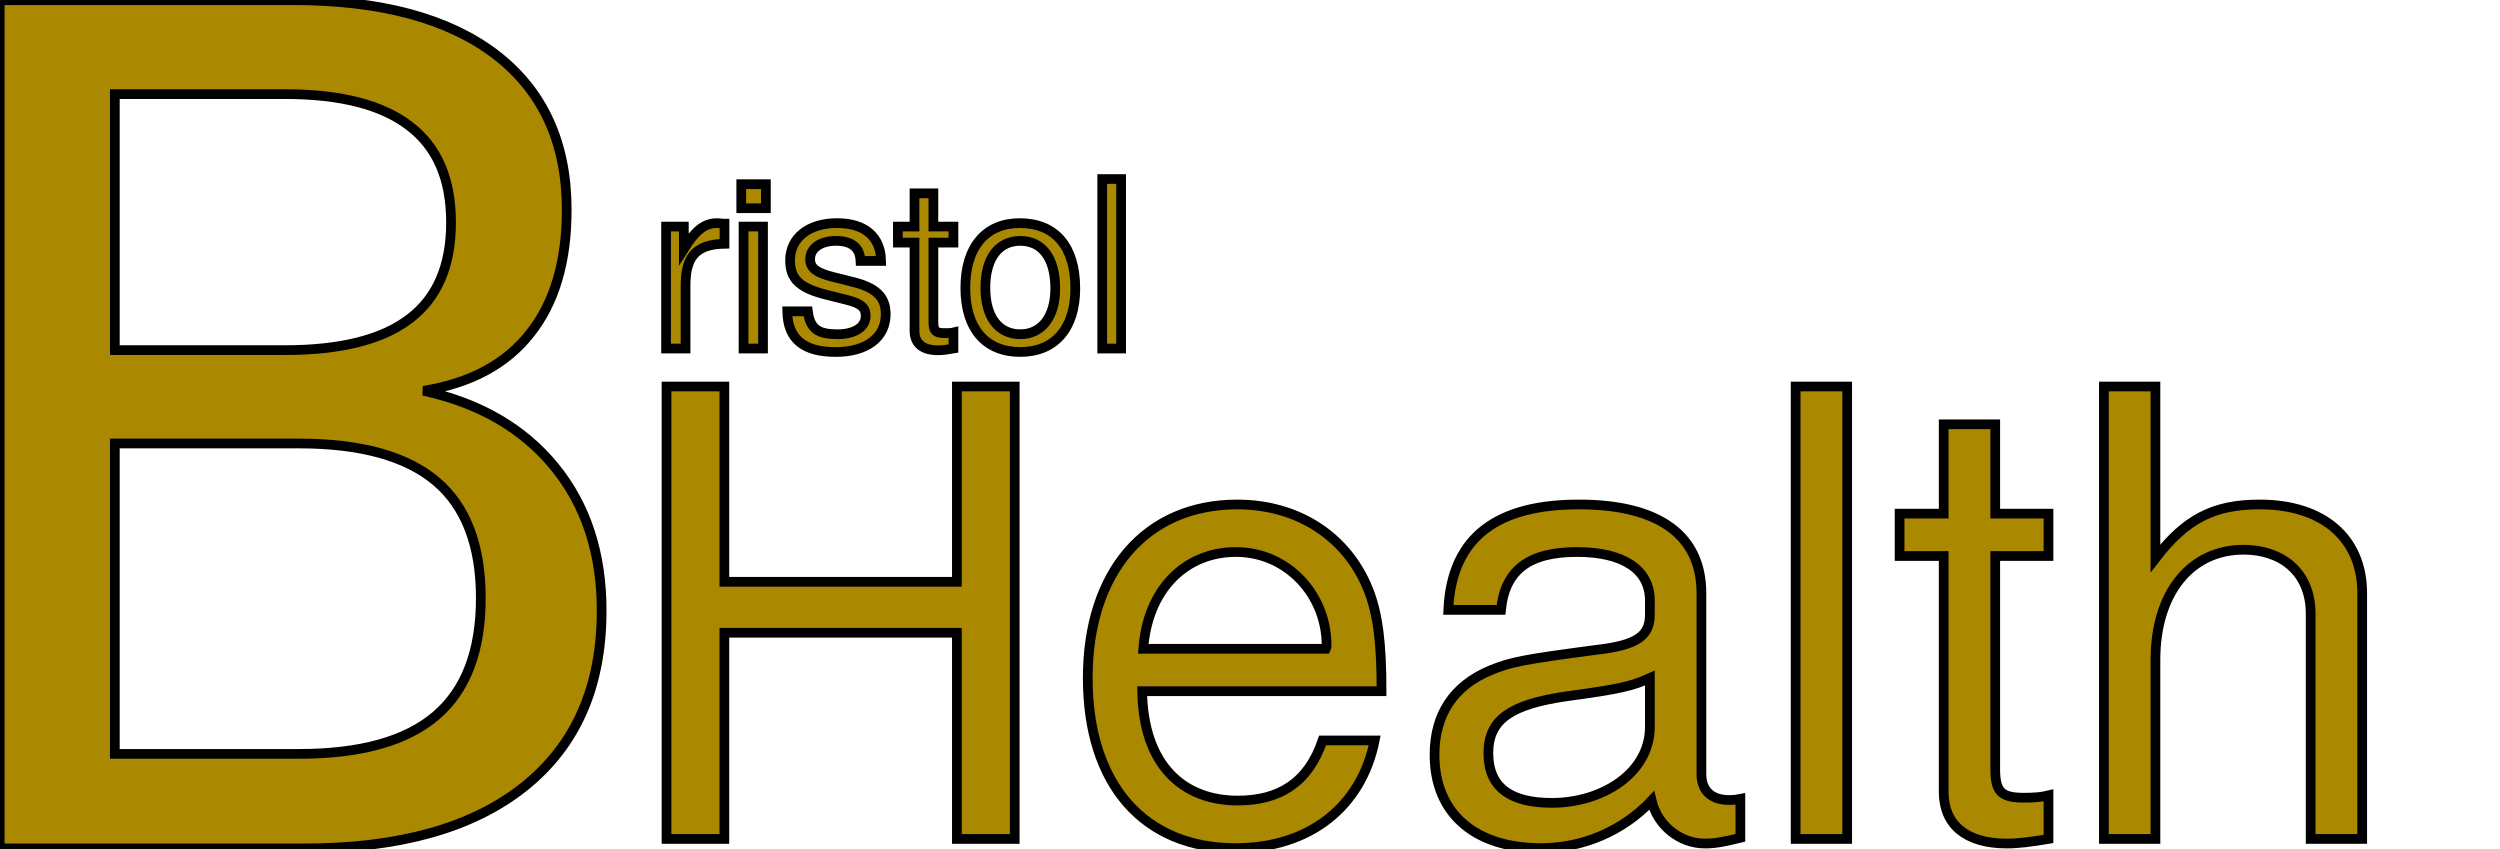
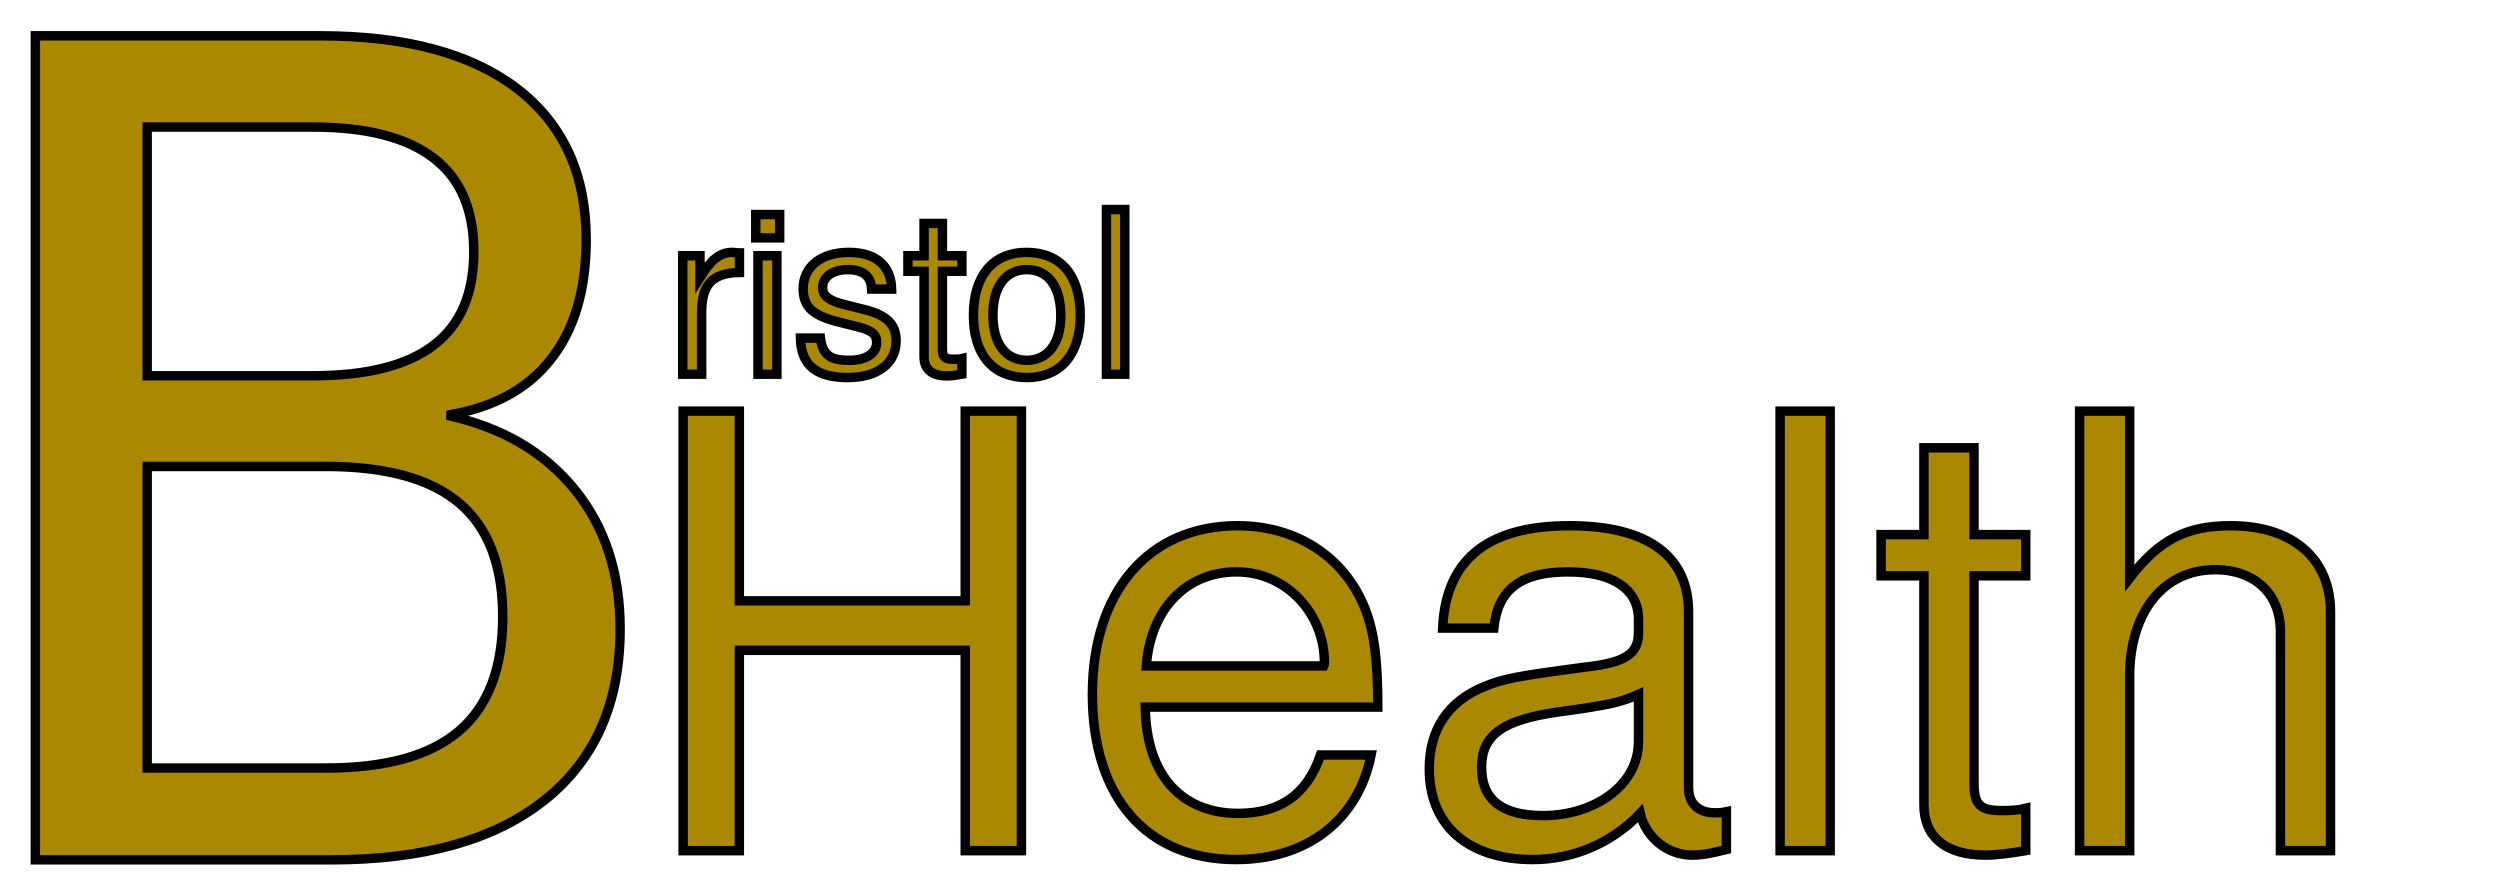
- <svg xmlns="http://www.w3.org/2000/svg" width="68.205mm" height="23.146mm" viewBox="0 0 68.205 23.146" version="1.1" id="svg8">
+ <svg xmlns="http://www.w3.org/2000/svg" width="70.205mm" height="25.146mm" viewBox="0 0 70.205 25.146" version="1.1" id="svg8">
  <defs id="defs2" />
-   <g id="layer1" transform="translate(-33.8708,-57.90877)">
+   <g id="layer1" transform="translate(-32.8708,-56.90877)">
    <flowRoot xml:space="preserve" id="flowRoot10" style="font-style:normal;font-variant:normal;font-weight:normal;font-stretch:normal;font-size:64px;line-height:1.25;font-family:HelveticaNeue;-inkscape-font-specification:HelveticaNeue;letter-spacing:0px;word-spacing:0px;fill:#000000;fill-opacity:1;stroke:none" transform="scale(0.2645833)">
      <flowRegion id="flowRegion12" style="font-size:64px">
        <rect id="rect14" width="291.429" height="120" x="248.571" y="576.805" style="font-size:64px" />
      </flowRegion>
      <flowPara id="flowPara16" />
    </flowRoot>
    <text xml:space="preserve" style="font-style:normal;font-variant:normal;font-weight:normal;font-stretch:normal;font-size:16.933px;line-height:1.25;font-family:HelveticaNeue;-inkscape-font-specification:HelveticaNeue;letter-spacing:0px;word-spacing:0px;fill:#000000;fill-opacity:1;stroke:none;stroke-width:0.265" x="50.649" y="80.798" id="text20">
      <tspan id="tspan18" x="50.649" y="80.798" style="fill:#aa8800;stroke:#000000;stroke-width:0.265">Health</tspan>
    </text>
    <text xml:space="preserve" style="font-style:normal;font-variant:normal;font-weight:normal;font-stretch:normal;font-size:16.933px;line-height:1.25;font-family:HelveticaNeue;-inkscape-font-specification:HelveticaNeue;letter-spacing:0px;word-spacing:0px;fill:#aa8800;fill-opacity:1;stroke:#000000;stroke-width:0.265" x="51.607" y="67.417" id="text4532">
      <tspan id="tspan4530" x="51.607" y="67.417" style="font-size:6.35px;fill:#aa8800;stroke:#000000;stroke-width:0.265">ristol</tspan>
    </text>
    <text xml:space="preserve" style="font-style:normal;font-variant:normal;font-weight:normal;font-stretch:normal;font-size:25.4px;line-height:1.25;font-family:'DejaVu Sans';-inkscape-font-specification:'DejaVu Sans';letter-spacing:0px;word-spacing:0px;fill:#000000;fill-opacity:1;stroke:none;stroke-width:0.265" x="30.755" y="81.055" id="text20-3">
      <tspan id="tspan18-6" x="30.755" y="81.055" style="font-style:normal;font-variant:normal;font-weight:normal;font-stretch:normal;font-size:31.75px;font-family:'DejaVu Sans';-inkscape-font-specification:'DejaVu Sans';fill:#aa8800;stroke:#000000;stroke-width:0.265">B</tspan>
    </text>
  </g>
</svg>
